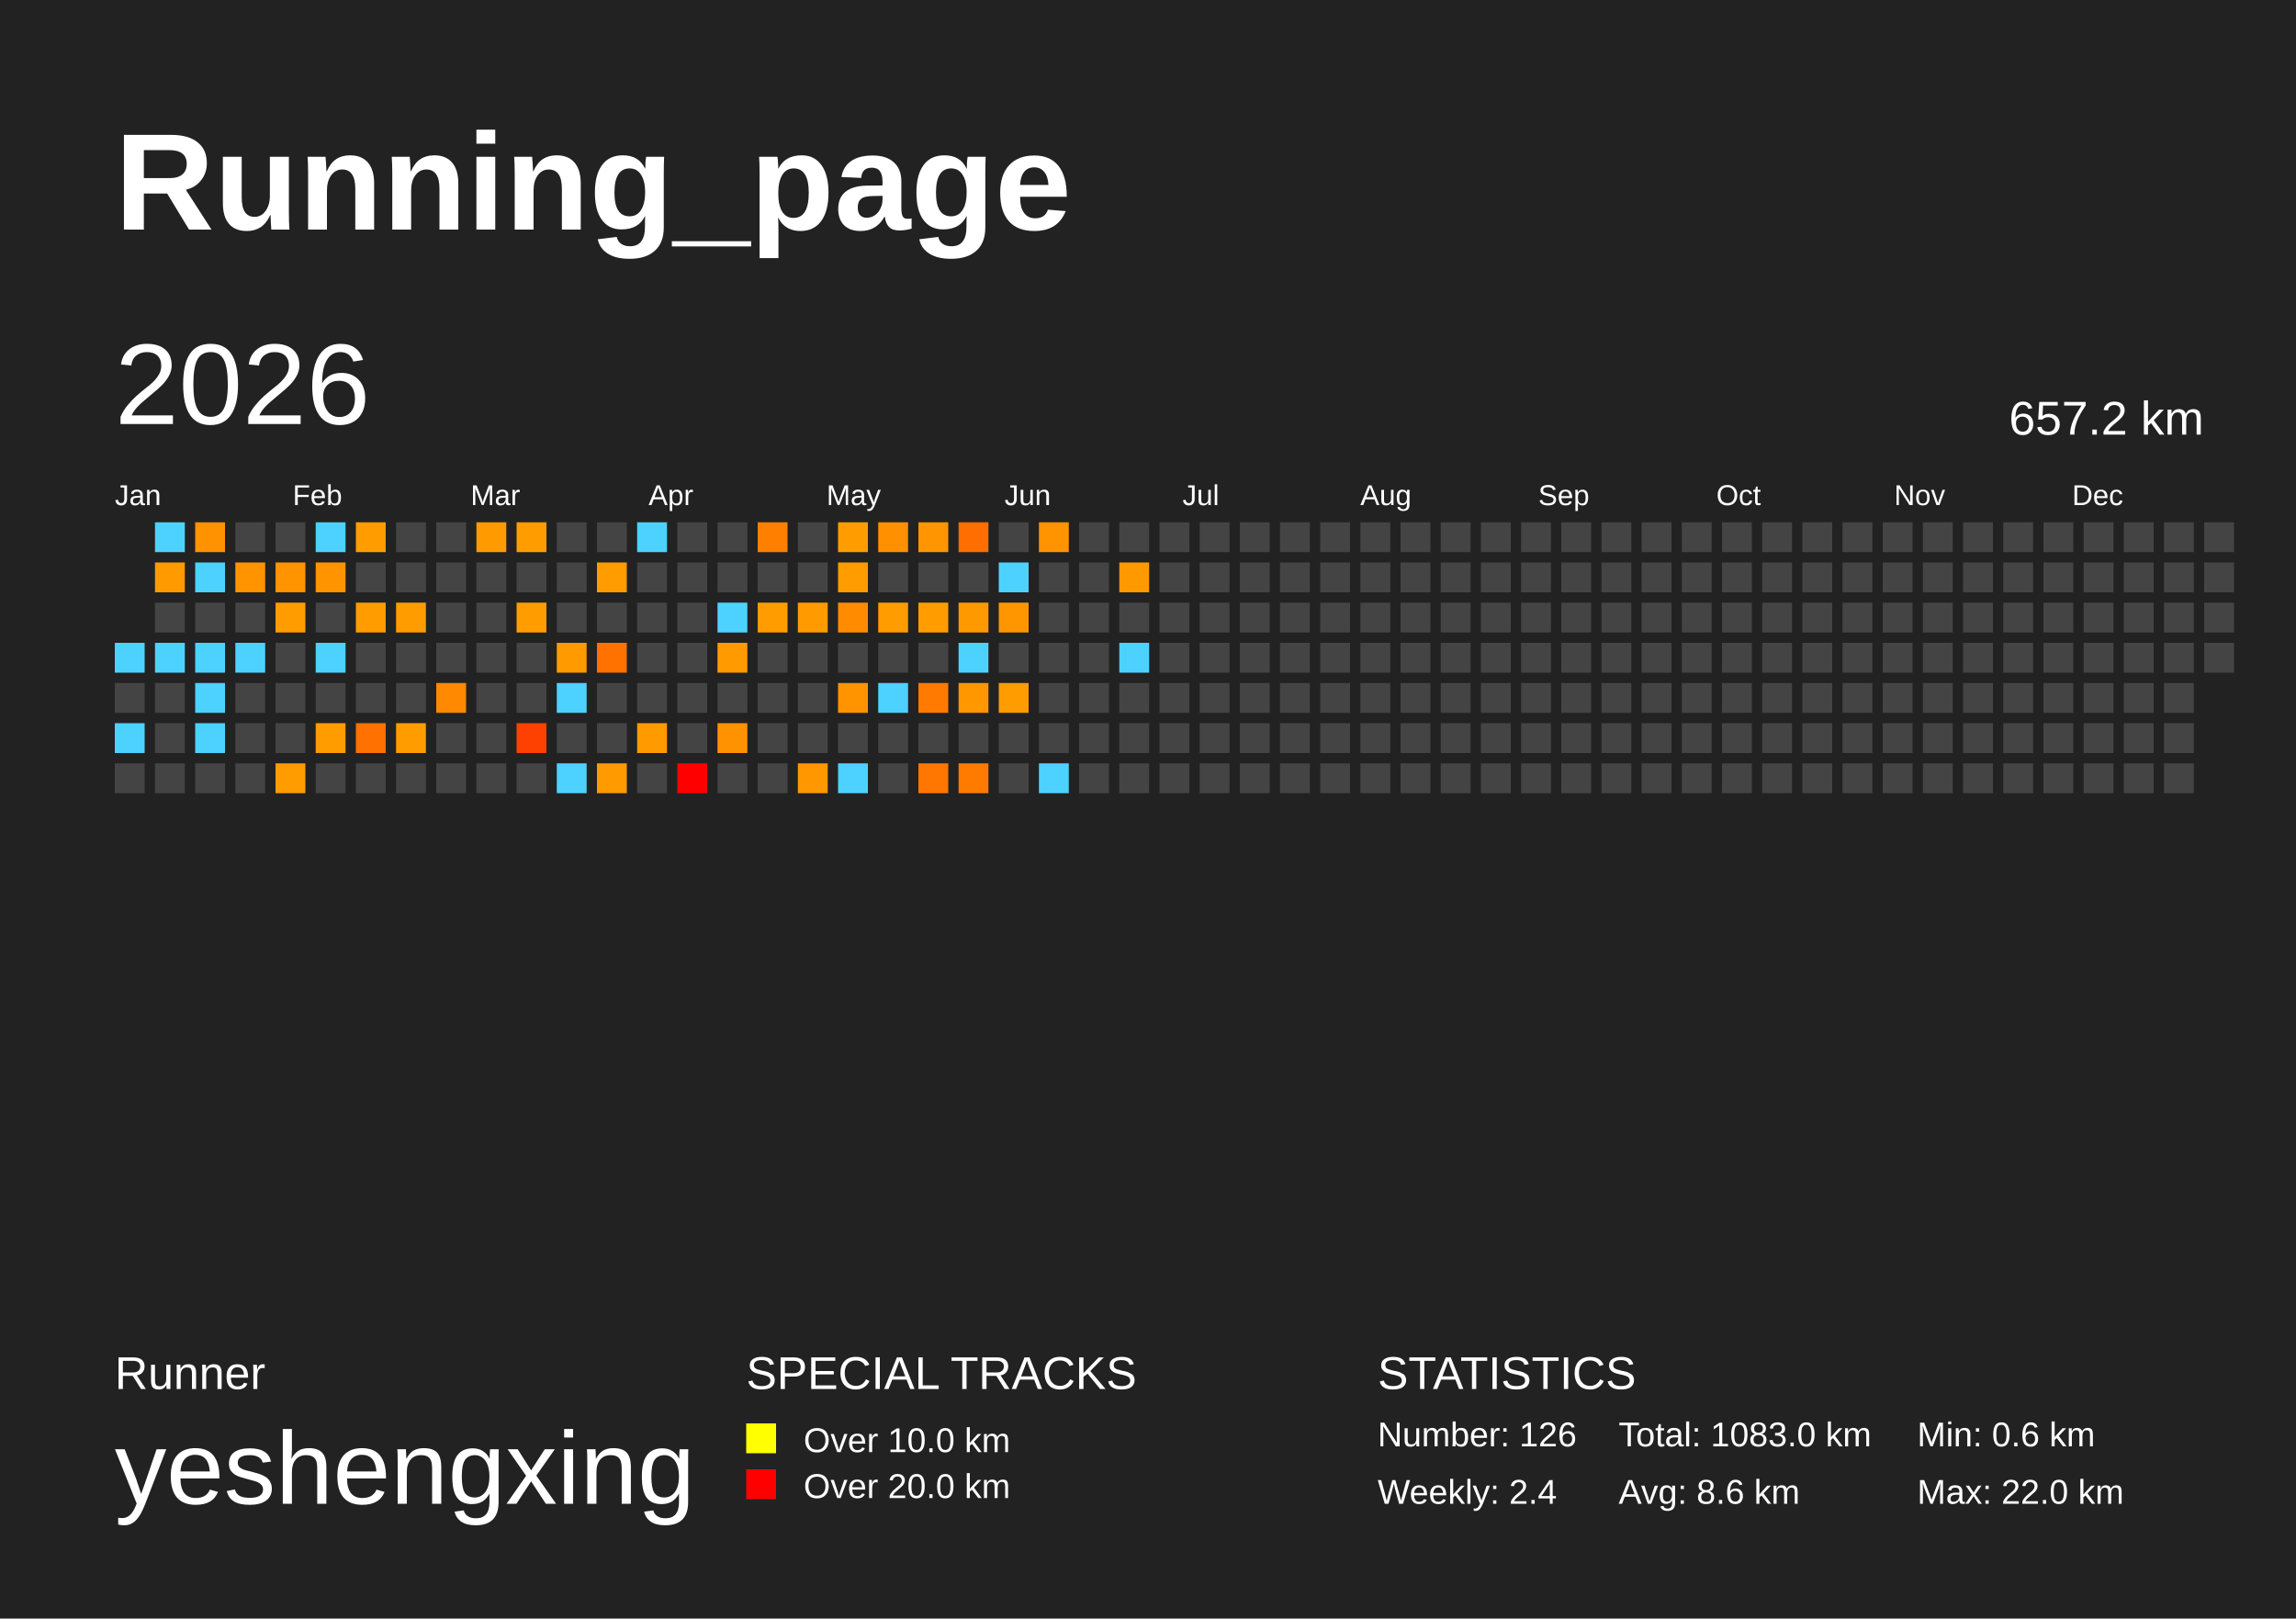
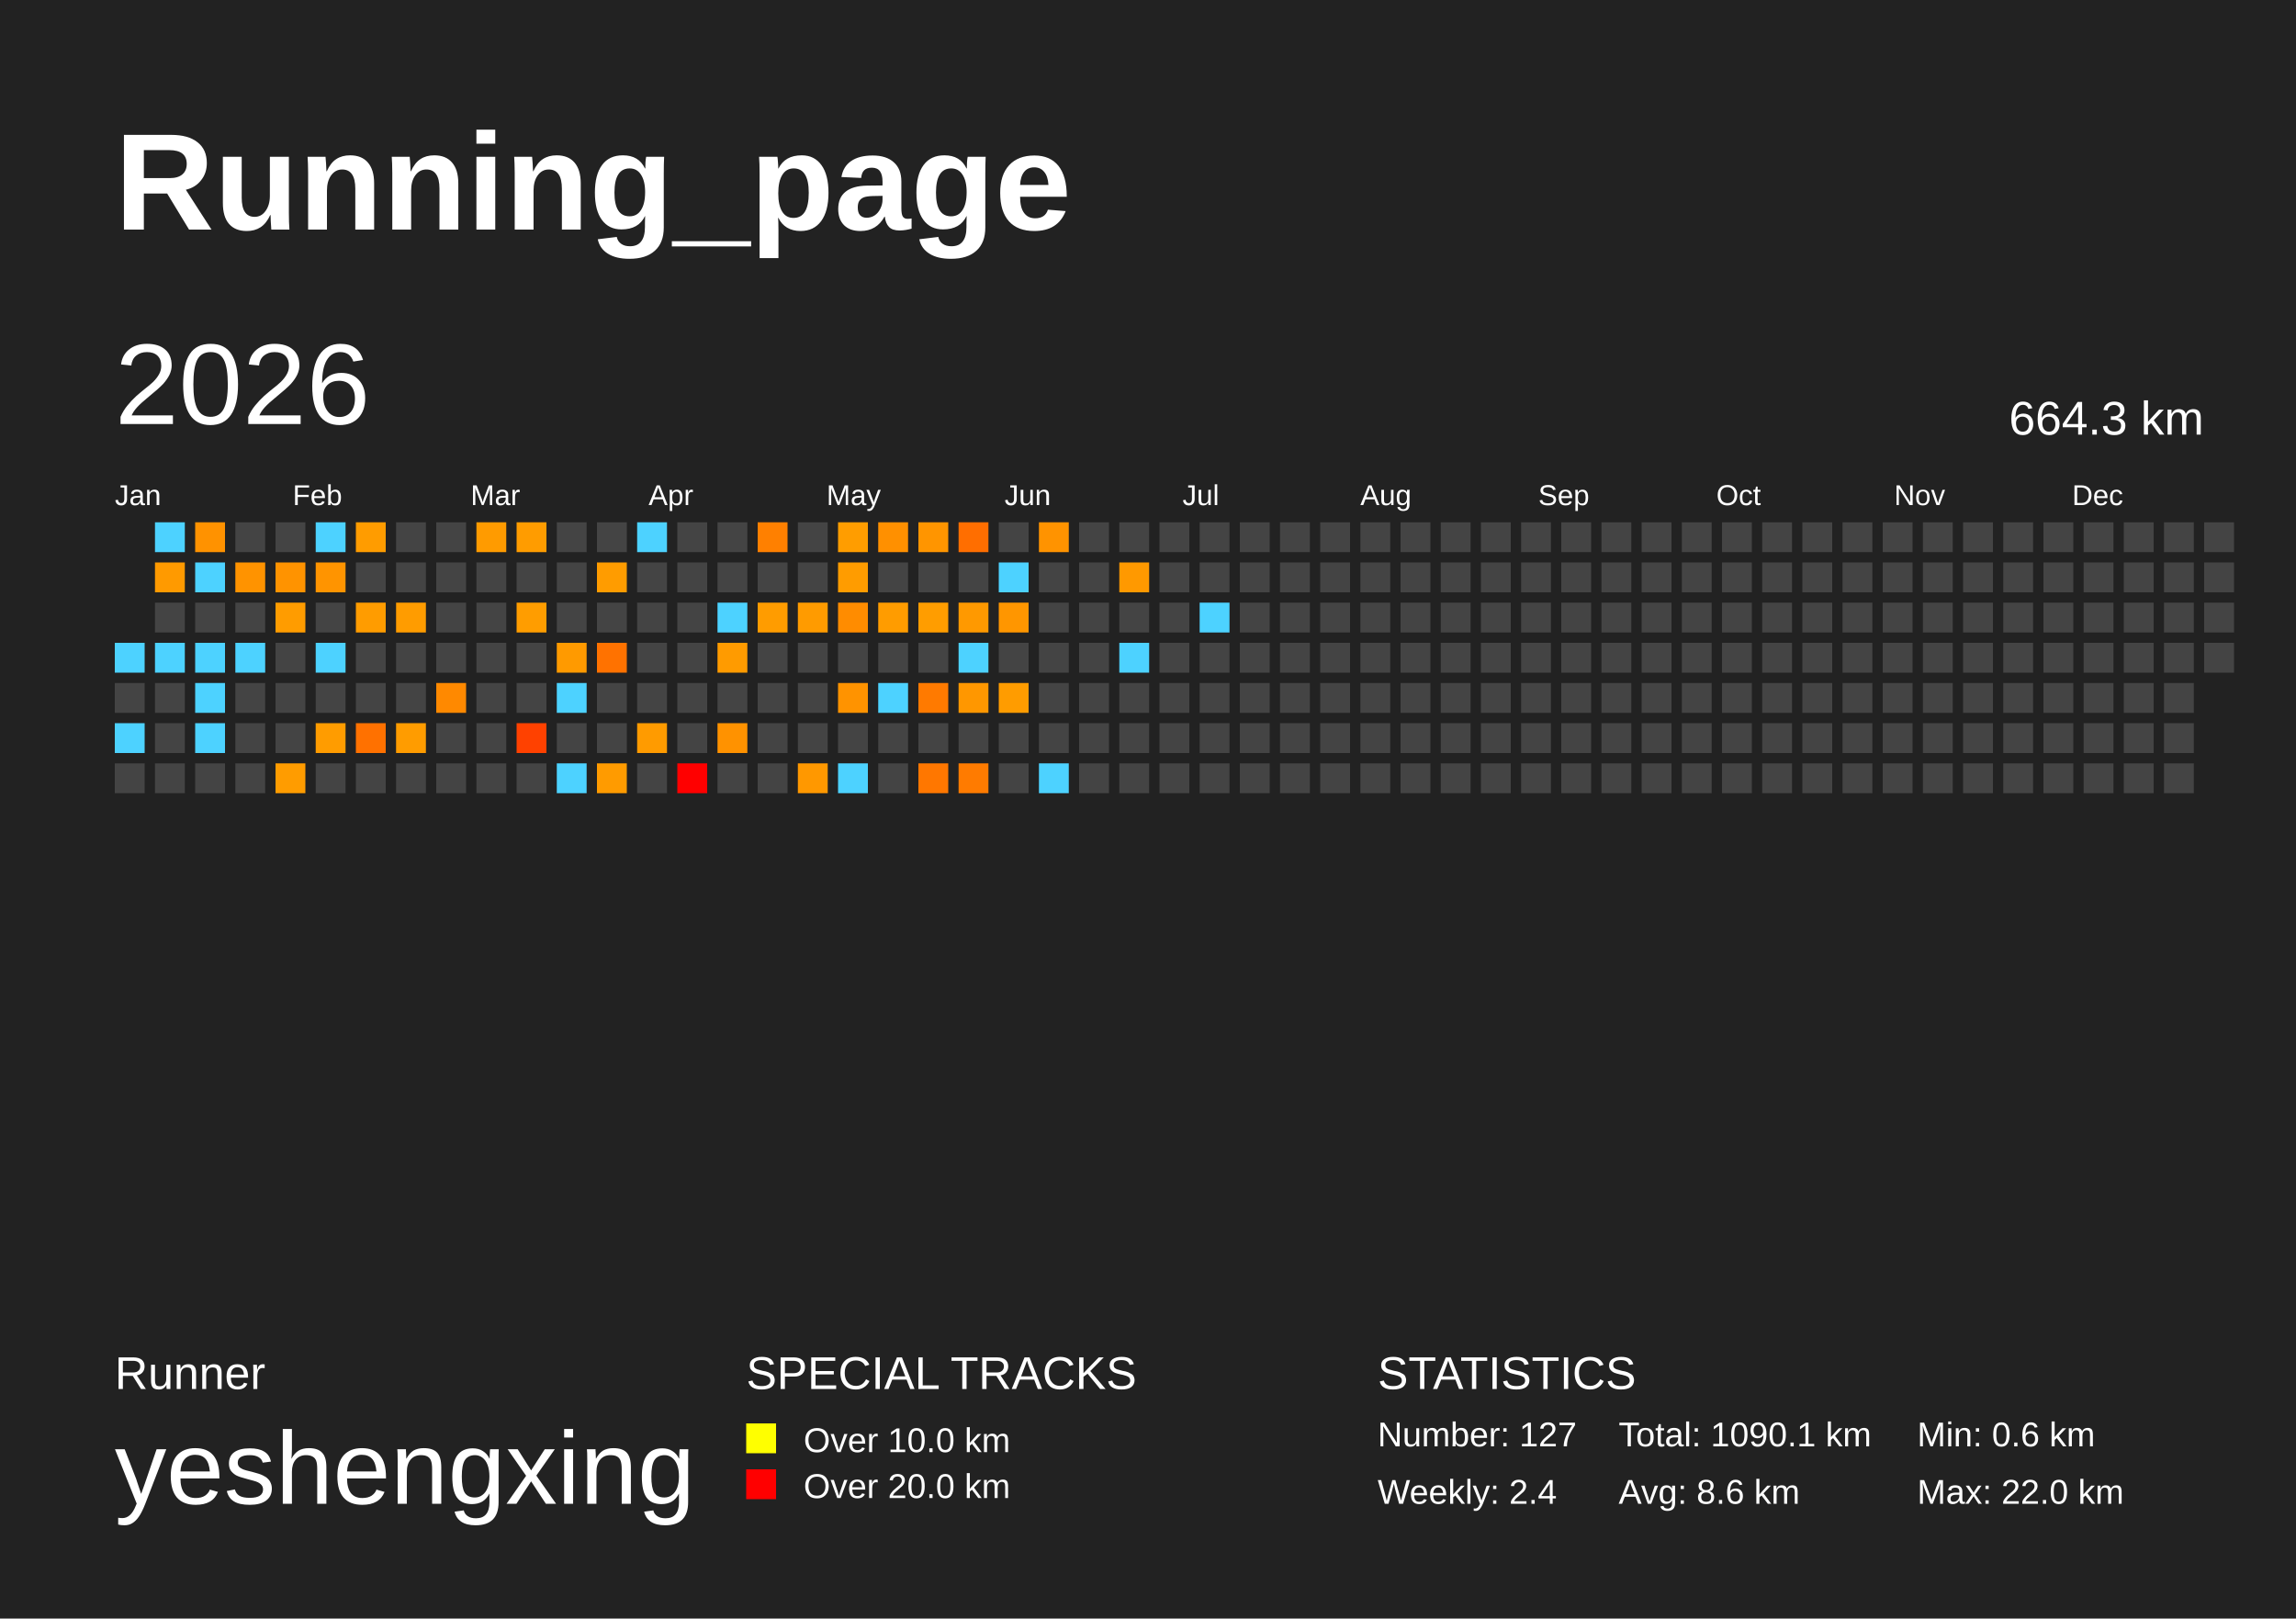
<svg xmlns="http://www.w3.org/2000/svg" baseProfile="full" height="141mm" version="1.1" viewBox="0,0,200,141" width="200mm">
  <defs />
  <rect fill="#222222" height="141" width="200" x="0" y="0" />
  <text fill="#FFFFFF" style="font-size:12px; font-family:Arial; font-weight:bold;" x="10" y="20">Running_page</text>
  <text fill="#FFFFFF" style="font-size:4px; font-family:Arial" x="10" y="121">Runner</text>
  <text fill="#FFFFFF" style="font-size:9px; font-family:Arial" x="10" y="131">yeshengxing</text>
  <text fill="#FFFFFF" style="font-size:4px; font-family:Arial" x="65" y="121">SPECIAL TRACKS</text>
  <rect fill="yellow" height="2.6" width="2.6" x="65" y="124" />
  <text fill="#FFFFFF" style="font-size:3px; font-family:Arial" x="70" y="126.5">Over 10.0 km</text>
  <rect fill="red" height="2.6" width="2.6" x="65" y="128" />
  <text fill="#FFFFFF" style="font-size:3px; font-family:Arial" x="70" y="130.5">Over 20.0 km</text>
  <text fill="#FFFFFF" style="font-size:4px; font-family:Arial" x="120" y="121">STATISTICS</text>
-   <text fill="#FFFFFF" style="font-size:3px; font-family:Arial" x="120" y="126">Number: 126</text>
+   <text fill="#FFFFFF" style="font-size:3px; font-family:Arial" x="120" y="126">Number: 127</text>
  <text fill="#FFFFFF" style="font-size:3px; font-family:Arial" x="120" y="131">Weekly: 2.4</text>
-   <text fill="#FFFFFF" style="font-size:3px; font-family:Arial" x="141" y="126">Total: 1083.0 km</text>
+   <text fill="#FFFFFF" style="font-size:3px; font-family:Arial" x="141" y="126">Total: 1090.1 km</text>
  <text fill="#FFFFFF" style="font-size:3px; font-family:Arial" x="141" y="131">Avg: 8.6 km</text>
  <text fill="#FFFFFF" style="font-size:3px; font-family:Arial" x="167" y="126">Min: 0.6 km</text>
  <text fill="#FFFFFF" style="font-size:3px; font-family:Arial" x="167" y="131">Max: 22.0 km</text>
  <text dominant-baseline="hanging" fill="#FFFFFF" style="font-size:10.0px; font-family:Arial;" x="10" y="30">2026</text>
-   <text dominant-baseline="hanging" fill="#FFFFFF" style="font-size:4.125px; font-family:Arial;" x="175" y="35">657.2 km</text>
+   <text dominant-baseline="hanging" fill="#FFFFFF" style="font-size:4.125px; font-family:Arial;" x="175" y="35">664.3 km</text>
  <text fill="#FFFFFF" style="font-size:2.5px; font-family:Arial" x="10.0" y="44">Jan</text>
  <text fill="#FFFFFF" style="font-size:2.5px; font-family:Arial" x="25.5" y="44">Feb</text>
  <text fill="#FFFFFF" style="font-size:2.5px; font-family:Arial" x="41.0" y="44">Mar</text>
  <text fill="#FFFFFF" style="font-size:2.5px; font-family:Arial" x="56.5" y="44">Apr</text>
  <text fill="#FFFFFF" style="font-size:2.5px; font-family:Arial" x="72.0" y="44">May</text>
  <text fill="#FFFFFF" style="font-size:2.5px; font-family:Arial" x="87.5" y="44">Jun</text>
  <text fill="#FFFFFF" style="font-size:2.5px; font-family:Arial" x="103.0" y="44">Jul</text>
  <text fill="#FFFFFF" style="font-size:2.5px; font-family:Arial" x="118.5" y="44">Aug</text>
  <text fill="#FFFFFF" style="font-size:2.5px; font-family:Arial" x="134.0" y="44">Sep</text>
  <text fill="#FFFFFF" style="font-size:2.5px; font-family:Arial" x="149.5" y="44">Oct</text>
  <text fill="#FFFFFF" style="font-size:2.5px; font-family:Arial" x="165.0" y="44">Nov</text>
  <text fill="#FFFFFF" style="font-size:2.5px; font-family:Arial" x="180.5" y="44">Dec</text>
  <rect fill="#4dd2ff" height="2.6" width="2.6" x="10.0" y="56.0" />
  <rect fill="#444444" height="2.6" width="2.6" x="10.0" y="59.5" />
  <rect fill="#4dd2ff" height="2.6" width="2.6" x="10.0" y="63.0" />
  <rect fill="#444444" height="2.6" width="2.6" x="10.0" y="66.5" />
  <rect fill="#4dd2ff" height="2.6" width="2.6" x="13.5" y="45.5" />
  <rect fill="#ff9a00" height="2.6" width="2.6" x="13.5" y="49.0" />
  <rect fill="#444444" height="2.6" width="2.6" x="13.5" y="52.5" />
  <rect fill="#4dd2ff" height="2.6" width="2.6" x="13.5" y="56.0" />
  <rect fill="#444444" height="2.6" width="2.6" x="13.5" y="59.5" />
  <rect fill="#444444" height="2.6" width="2.6" x="13.5" y="63.0" />
  <rect fill="#444444" height="2.6" width="2.6" x="13.5" y="66.5" />
  <rect fill="#ff9200" height="2.6" width="2.6" x="17.0" y="45.5" />
  <rect fill="#4dd2ff" height="2.6" width="2.6" x="17.0" y="49.0" />
  <rect fill="#444444" height="2.6" width="2.6" x="17.0" y="52.5" />
  <rect fill="#4dd2ff" height="2.6" width="2.6" x="17.0" y="56.0" />
  <rect fill="#4dd2ff" height="2.6" width="2.6" x="17.0" y="59.5" />
  <rect fill="#4dd2ff" height="2.6" width="2.6" x="17.0" y="63.0" />
  <rect fill="#444444" height="2.6" width="2.6" x="17.0" y="66.5" />
  <rect fill="#444444" height="2.6" width="2.6" x="20.5" y="45.5" />
  <rect fill="#ff9300" height="2.6" width="2.6" x="20.5" y="49.0" />
  <rect fill="#444444" height="2.6" width="2.6" x="20.5" y="52.5" />
  <rect fill="#4dd2ff" height="2.6" width="2.6" x="20.5" y="56.0" />
  <rect fill="#444444" height="2.6" width="2.6" x="20.5" y="59.5" />
  <rect fill="#444444" height="2.6" width="2.6" x="20.5" y="63.0" />
  <rect fill="#444444" height="2.6" width="2.6" x="20.5" y="66.5" />
  <rect fill="#444444" height="2.6" width="2.6" x="24.0" y="45.5" />
  <rect fill="#ff9300" height="2.6" width="2.6" x="24.0" y="49.0" />
  <rect fill="#ff9c00" height="2.6" width="2.6" x="24.0" y="52.5" />
  <rect fill="#444444" height="2.6" width="2.6" x="24.0" y="56.0" />
  <rect fill="#444444" height="2.6" width="2.6" x="24.0" y="59.5" />
  <rect fill="#444444" height="2.6" width="2.6" x="24.0" y="63.0" />
  <rect fill="#ff9c00" height="2.6" width="2.6" x="24.0" y="66.5" />
  <rect fill="#4dd2ff" height="2.6" width="2.6" x="27.5" y="45.5" />
  <rect fill="#ff9400" height="2.6" width="2.6" x="27.5" y="49.0" />
  <rect fill="#444444" height="2.6" width="2.6" x="27.5" y="52.5" />
  <rect fill="#4dd2ff" height="2.6" width="2.6" x="27.5" y="56.0" />
  <rect fill="#444444" height="2.6" width="2.6" x="27.5" y="59.5" />
  <rect fill="#ff9c00" height="2.6" width="2.6" x="27.5" y="63.0" />
  <rect fill="#444444" height="2.6" width="2.6" x="27.5" y="66.5" />
  <rect fill="#ff9c00" height="2.6" width="2.6" x="31.0" y="45.5" />
  <rect fill="#444444" height="2.6" width="2.6" x="31.0" y="49.0" />
  <rect fill="#ff9c00" height="2.6" width="2.6" x="31.0" y="52.5" />
  <rect fill="#444444" height="2.6" width="2.6" x="31.0" y="56.0" />
  <rect fill="#444444" height="2.6" width="2.6" x="31.0" y="59.5" />
  <rect fill="#ff7100" height="2.6" width="2.6" x="31.0" y="63.0" />
  <rect fill="#444444" height="2.6" width="2.6" x="31.0" y="66.5" />
  <rect fill="#444444" height="2.6" width="2.6" x="34.5" y="45.5" />
  <rect fill="#444444" height="2.6" width="2.6" x="34.5" y="49.0" />
  <rect fill="#ff9c00" height="2.6" width="2.6" x="34.5" y="52.5" />
  <rect fill="#444444" height="2.6" width="2.6" x="34.5" y="56.0" />
  <rect fill="#444444" height="2.6" width="2.6" x="34.5" y="59.5" />
  <rect fill="#ff9c00" height="2.6" width="2.6" x="34.5" y="63.0" />
  <rect fill="#444444" height="2.6" width="2.6" x="34.5" y="66.5" />
  <rect fill="#444444" height="2.6" width="2.6" x="38.0" y="45.5" />
  <rect fill="#444444" height="2.6" width="2.6" x="38.0" y="49.0" />
  <rect fill="#444444" height="2.6" width="2.6" x="38.0" y="52.5" />
  <rect fill="#444444" height="2.6" width="2.6" x="38.0" y="56.0" />
  <rect fill="#ff8900" height="2.6" width="2.6" x="38.0" y="59.5" />
  <rect fill="#444444" height="2.6" width="2.6" x="38.0" y="63.0" />
  <rect fill="#444444" height="2.6" width="2.6" x="38.0" y="66.5" />
  <rect fill="#ff9b00" height="2.6" width="2.6" x="41.5" y="45.5" />
  <rect fill="#444444" height="2.6" width="2.6" x="41.5" y="49.0" />
  <rect fill="#444444" height="2.6" width="2.6" x="41.5" y="52.5" />
  <rect fill="#444444" height="2.6" width="2.6" x="41.5" y="56.0" />
  <rect fill="#444444" height="2.6" width="2.6" x="41.5" y="59.5" />
  <rect fill="#444444" height="2.6" width="2.6" x="41.5" y="63.0" />
  <rect fill="#444444" height="2.6" width="2.6" x="41.5" y="66.5" />
  <rect fill="#ff9c00" height="2.6" width="2.6" x="45.0" y="45.5" />
  <rect fill="#444444" height="2.6" width="2.6" x="45.0" y="49.0" />
  <rect fill="#ff9d00" height="2.6" width="2.6" x="45.0" y="52.5" />
  <rect fill="#444444" height="2.6" width="2.6" x="45.0" y="56.0" />
  <rect fill="#444444" height="2.6" width="2.6" x="45.0" y="59.5" />
  <rect fill="#ff4100" height="2.6" width="2.6" x="45.0" y="63.0" />
  <rect fill="#444444" height="2.6" width="2.6" x="45.0" y="66.5" />
  <rect fill="#444444" height="2.6" width="2.6" x="48.5" y="45.5" />
  <rect fill="#444444" height="2.6" width="2.6" x="48.5" y="49.0" />
  <rect fill="#444444" height="2.6" width="2.6" x="48.5" y="52.5" />
  <rect fill="#ff9a00" height="2.6" width="2.6" x="48.5" y="56.0" />
  <rect fill="#4dd2ff" height="2.6" width="2.6" x="48.5" y="59.5" />
  <rect fill="#444444" height="2.6" width="2.6" x="48.5" y="63.0" />
  <rect fill="#4dd2ff" height="2.6" width="2.6" x="48.5" y="66.5" />
  <rect fill="#444444" height="2.6" width="2.6" x="52.0" y="45.5" />
  <rect fill="#ff9c00" height="2.6" width="2.6" x="52.0" y="49.0" />
  <rect fill="#444444" height="2.6" width="2.6" x="52.0" y="52.5" />
  <rect fill="#ff7200" height="2.6" width="2.6" x="52.0" y="56.0" />
  <rect fill="#444444" height="2.6" width="2.6" x="52.0" y="59.5" />
  <rect fill="#444444" height="2.6" width="2.6" x="52.0" y="63.0" />
  <rect fill="#ff9b00" height="2.6" width="2.6" x="52.0" y="66.5" />
  <rect fill="#4dd2ff" height="2.6" width="2.6" x="55.5" y="45.5" />
  <rect fill="#444444" height="2.6" width="2.6" x="55.5" y="49.0" />
  <rect fill="#444444" height="2.6" width="2.6" x="55.5" y="52.5" />
  <rect fill="#444444" height="2.6" width="2.6" x="55.5" y="56.0" />
  <rect fill="#444444" height="2.6" width="2.6" x="55.5" y="59.5" />
  <rect fill="#ff9b00" height="2.6" width="2.6" x="55.5" y="63.0" />
  <rect fill="#444444" height="2.6" width="2.6" x="55.5" y="66.5" />
  <rect fill="#444444" height="2.6" width="2.6" x="59.0" y="45.5" />
  <rect fill="#444444" height="2.6" width="2.6" x="59.0" y="49.0" />
  <rect fill="#444444" height="2.6" width="2.6" x="59.0" y="52.5" />
  <rect fill="#444444" height="2.6" width="2.6" x="59.0" y="56.0" />
  <rect fill="#444444" height="2.6" width="2.6" x="59.0" y="59.5" />
  <rect fill="#444444" height="2.6" width="2.6" x="59.0" y="63.0" />
  <rect fill="red" height="2.6" width="2.6" x="59.0" y="66.5" />
  <rect fill="#444444" height="2.6" width="2.6" x="62.5" y="45.5" />
  <rect fill="#444444" height="2.6" width="2.6" x="62.5" y="49.0" />
  <rect fill="#4dd2ff" height="2.6" width="2.6" x="62.5" y="52.5" />
  <rect fill="#ff9b00" height="2.6" width="2.6" x="62.5" y="56.0" />
  <rect fill="#444444" height="2.6" width="2.6" x="62.5" y="59.5" />
  <rect fill="#ff9200" height="2.6" width="2.6" x="62.5" y="63.0" />
  <rect fill="#444444" height="2.6" width="2.6" x="62.5" y="66.5" />
  <rect fill="#ff8000" height="2.6" width="2.6" x="66.0" y="45.5" />
  <rect fill="#444444" height="2.6" width="2.6" x="66.0" y="49.0" />
  <rect fill="#ff9c00" height="2.6" width="2.6" x="66.0" y="52.5" />
  <rect fill="#444444" height="2.6" width="2.6" x="66.0" y="56.0" />
  <rect fill="#444444" height="2.6" width="2.6" x="66.0" y="59.5" />
  <rect fill="#444444" height="2.6" width="2.6" x="66.0" y="63.0" />
  <rect fill="#444444" height="2.6" width="2.6" x="66.0" y="66.5" />
  <rect fill="#444444" height="2.6" width="2.6" x="69.5" y="45.5" />
  <rect fill="#444444" height="2.6" width="2.6" x="69.5" y="49.0" />
  <rect fill="#ff9b00" height="2.6" width="2.6" x="69.5" y="52.5" />
  <rect fill="#444444" height="2.6" width="2.6" x="69.5" y="56.0" />
  <rect fill="#444444" height="2.6" width="2.6" x="69.5" y="59.5" />
  <rect fill="#444444" height="2.6" width="2.6" x="69.5" y="63.0" />
  <rect fill="#ff9800" height="2.6" width="2.6" x="69.5" y="66.5" />
  <rect fill="#ff9d00" height="2.6" width="2.6" x="73.0" y="45.5" />
  <rect fill="#ff9c00" height="2.6" width="2.6" x="73.0" y="49.0" />
  <rect fill="#ff8c00" height="2.6" width="2.6" x="73.0" y="52.5" />
  <rect fill="#444444" height="2.6" width="2.6" x="73.0" y="56.0" />
  <rect fill="#ff9300" height="2.6" width="2.6" x="73.0" y="59.5" />
  <rect fill="#444444" height="2.6" width="2.6" x="73.0" y="63.0" />
  <rect fill="#4dd2ff" height="2.6" width="2.6" x="73.0" y="66.5" />
  <rect fill="#ff9000" height="2.6" width="2.6" x="76.5" y="45.5" />
  <rect fill="#444444" height="2.6" width="2.6" x="76.5" y="49.0" />
  <rect fill="#ff9c00" height="2.6" width="2.6" x="76.5" y="52.5" />
  <rect fill="#444444" height="2.6" width="2.6" x="76.5" y="56.0" />
  <rect fill="#4dd2ff" height="2.6" width="2.6" x="76.5" y="59.5" />
  <rect fill="#444444" height="2.6" width="2.6" x="76.5" y="63.0" />
  <rect fill="#444444" height="2.6" width="2.6" x="76.5" y="66.5" />
  <rect fill="#ff9500" height="2.6" width="2.6" x="80.0" y="45.5" />
  <rect fill="#444444" height="2.6" width="2.6" x="80.0" y="49.0" />
  <rect fill="#ff9d00" height="2.6" width="2.6" x="80.0" y="52.5" />
  <rect fill="#444444" height="2.6" width="2.6" x="80.0" y="56.0" />
  <rect fill="#ff7a00" height="2.6" width="2.6" x="80.0" y="59.5" />
  <rect fill="#444444" height="2.6" width="2.6" x="80.0" y="63.0" />
  <rect fill="#ff7700" height="2.6" width="2.6" x="80.0" y="66.5" />
  <rect fill="#ff6e00" height="2.6" width="2.6" x="83.5" y="45.5" />
  <rect fill="#444444" height="2.6" width="2.6" x="83.5" y="49.0" />
  <rect fill="#ff9900" height="2.6" width="2.6" x="83.5" y="52.5" />
  <rect fill="#4dd2ff" height="2.6" width="2.6" x="83.5" y="56.0" />
  <rect fill="#ff9700" height="2.6" width="2.6" x="83.5" y="59.5" />
  <rect fill="#444444" height="2.6" width="2.6" x="83.5" y="63.0" />
  <rect fill="#ff7b00" height="2.6" width="2.6" x="83.5" y="66.5" />
  <rect fill="#444444" height="2.6" width="2.6" x="87.0" y="45.5" />
  <rect fill="#4dd2ff" height="2.6" width="2.6" x="87.0" y="49.0" />
  <rect fill="#ff9600" height="2.6" width="2.6" x="87.0" y="52.5" />
  <rect fill="#444444" height="2.6" width="2.6" x="87.0" y="56.0" />
  <rect fill="#ff9c00" height="2.6" width="2.6" x="87.0" y="59.5" />
  <rect fill="#444444" height="2.6" width="2.6" x="87.0" y="63.0" />
  <rect fill="#444444" height="2.6" width="2.6" x="87.0" y="66.5" />
  <rect fill="#ff9300" height="2.6" width="2.6" x="90.5" y="45.5" />
  <rect fill="#444444" height="2.6" width="2.6" x="90.5" y="49.0" />
  <rect fill="#444444" height="2.6" width="2.6" x="90.5" y="52.5" />
  <rect fill="#444444" height="2.6" width="2.6" x="90.5" y="56.0" />
  <rect fill="#444444" height="2.6" width="2.6" x="90.5" y="59.5" />
  <rect fill="#444444" height="2.6" width="2.6" x="90.5" y="63.0" />
  <rect fill="#4dd2ff" height="2.6" width="2.6" x="90.5" y="66.5" />
  <rect fill="#444444" height="2.6" width="2.6" x="94.0" y="45.5" />
  <rect fill="#444444" height="2.6" width="2.6" x="94.0" y="49.0" />
  <rect fill="#444444" height="2.6" width="2.6" x="94.0" y="52.5" />
  <rect fill="#444444" height="2.6" width="2.6" x="94.0" y="56.0" />
  <rect fill="#444444" height="2.6" width="2.6" x="94.0" y="59.5" />
  <rect fill="#444444" height="2.6" width="2.6" x="94.0" y="63.0" />
  <rect fill="#444444" height="2.6" width="2.6" x="94.0" y="66.5" />
  <rect fill="#444444" height="2.6" width="2.6" x="97.5" y="45.5" />
  <rect fill="#ff9900" height="2.6" width="2.6" x="97.5" y="49.0" />
  <rect fill="#444444" height="2.6" width="2.6" x="97.5" y="52.5" />
  <rect fill="#4dd2ff" height="2.6" width="2.6" x="97.5" y="56.0" />
  <rect fill="#444444" height="2.6" width="2.6" x="97.5" y="59.5" />
  <rect fill="#444444" height="2.6" width="2.6" x="97.5" y="63.0" />
  <rect fill="#444444" height="2.6" width="2.6" x="97.5" y="66.5" />
  <rect fill="#444444" height="2.6" width="2.6" x="101.0" y="45.5" />
  <rect fill="#444444" height="2.6" width="2.6" x="101.0" y="49.0" />
  <rect fill="#444444" height="2.6" width="2.6" x="101.0" y="52.5" />
  <rect fill="#444444" height="2.6" width="2.6" x="101.0" y="56.0" />
  <rect fill="#444444" height="2.6" width="2.6" x="101.0" y="59.5" />
  <rect fill="#444444" height="2.6" width="2.6" x="101.0" y="63.0" />
  <rect fill="#444444" height="2.6" width="2.6" x="101.0" y="66.5" />
  <rect fill="#444444" height="2.6" width="2.6" x="104.5" y="45.5" />
  <rect fill="#444444" height="2.6" width="2.6" x="104.5" y="49.0" />
-   <rect fill="#444444" height="2.6" width="2.6" x="104.5" y="52.5" />
+   <rect fill="#4dd2ff" height="2.6" width="2.6" x="104.5" y="52.5" />
  <rect fill="#444444" height="2.6" width="2.6" x="104.5" y="56.0" />
  <rect fill="#444444" height="2.6" width="2.6" x="104.5" y="59.5" />
  <rect fill="#444444" height="2.6" width="2.6" x="104.5" y="63.0" />
  <rect fill="#444444" height="2.6" width="2.6" x="104.5" y="66.5" />
  <rect fill="#444444" height="2.6" width="2.6" x="108.0" y="45.5" />
  <rect fill="#444444" height="2.6" width="2.6" x="108.0" y="49.0" />
  <rect fill="#444444" height="2.6" width="2.6" x="108.0" y="52.5" />
  <rect fill="#444444" height="2.6" width="2.6" x="108.0" y="56.0" />
  <rect fill="#444444" height="2.6" width="2.6" x="108.0" y="59.5" />
  <rect fill="#444444" height="2.6" width="2.6" x="108.0" y="63.0" />
  <rect fill="#444444" height="2.6" width="2.6" x="108.0" y="66.5" />
  <rect fill="#444444" height="2.6" width="2.6" x="111.5" y="45.5" />
  <rect fill="#444444" height="2.6" width="2.6" x="111.5" y="49.0" />
  <rect fill="#444444" height="2.6" width="2.6" x="111.5" y="52.5" />
  <rect fill="#444444" height="2.6" width="2.6" x="111.5" y="56.0" />
  <rect fill="#444444" height="2.6" width="2.6" x="111.5" y="59.5" />
  <rect fill="#444444" height="2.6" width="2.6" x="111.5" y="63.0" />
  <rect fill="#444444" height="2.6" width="2.6" x="111.5" y="66.5" />
  <rect fill="#444444" height="2.6" width="2.6" x="115.0" y="45.5" />
  <rect fill="#444444" height="2.6" width="2.6" x="115.0" y="49.0" />
  <rect fill="#444444" height="2.6" width="2.6" x="115.0" y="52.5" />
  <rect fill="#444444" height="2.6" width="2.6" x="115.0" y="56.0" />
  <rect fill="#444444" height="2.6" width="2.6" x="115.0" y="59.5" />
  <rect fill="#444444" height="2.6" width="2.6" x="115.0" y="63.0" />
  <rect fill="#444444" height="2.6" width="2.6" x="115.0" y="66.5" />
  <rect fill="#444444" height="2.6" width="2.6" x="118.5" y="45.5" />
  <rect fill="#444444" height="2.6" width="2.6" x="118.5" y="49.0" />
  <rect fill="#444444" height="2.6" width="2.6" x="118.5" y="52.5" />
  <rect fill="#444444" height="2.6" width="2.6" x="118.5" y="56.0" />
  <rect fill="#444444" height="2.6" width="2.6" x="118.5" y="59.5" />
  <rect fill="#444444" height="2.6" width="2.6" x="118.5" y="63.0" />
  <rect fill="#444444" height="2.6" width="2.6" x="118.5" y="66.5" />
  <rect fill="#444444" height="2.6" width="2.6" x="122.0" y="45.5" />
  <rect fill="#444444" height="2.6" width="2.6" x="122.0" y="49.0" />
  <rect fill="#444444" height="2.6" width="2.6" x="122.0" y="52.5" />
  <rect fill="#444444" height="2.6" width="2.6" x="122.0" y="56.0" />
  <rect fill="#444444" height="2.6" width="2.6" x="122.0" y="59.5" />
  <rect fill="#444444" height="2.6" width="2.6" x="122.0" y="63.0" />
  <rect fill="#444444" height="2.6" width="2.6" x="122.0" y="66.5" />
  <rect fill="#444444" height="2.6" width="2.6" x="125.5" y="45.5" />
  <rect fill="#444444" height="2.6" width="2.6" x="125.5" y="49.0" />
  <rect fill="#444444" height="2.6" width="2.6" x="125.5" y="52.5" />
  <rect fill="#444444" height="2.6" width="2.6" x="125.5" y="56.0" />
  <rect fill="#444444" height="2.6" width="2.6" x="125.5" y="59.5" />
  <rect fill="#444444" height="2.6" width="2.6" x="125.5" y="63.0" />
  <rect fill="#444444" height="2.6" width="2.6" x="125.5" y="66.5" />
  <rect fill="#444444" height="2.6" width="2.6" x="129.0" y="45.5" />
  <rect fill="#444444" height="2.6" width="2.6" x="129.0" y="49.0" />
  <rect fill="#444444" height="2.6" width="2.6" x="129.0" y="52.5" />
  <rect fill="#444444" height="2.6" width="2.6" x="129.0" y="56.0" />
  <rect fill="#444444" height="2.6" width="2.6" x="129.0" y="59.5" />
  <rect fill="#444444" height="2.6" width="2.6" x="129.0" y="63.0" />
  <rect fill="#444444" height="2.6" width="2.6" x="129.0" y="66.5" />
  <rect fill="#444444" height="2.6" width="2.6" x="132.5" y="45.5" />
  <rect fill="#444444" height="2.6" width="2.6" x="132.5" y="49.0" />
  <rect fill="#444444" height="2.6" width="2.6" x="132.5" y="52.5" />
  <rect fill="#444444" height="2.6" width="2.6" x="132.5" y="56.0" />
  <rect fill="#444444" height="2.6" width="2.6" x="132.5" y="59.5" />
  <rect fill="#444444" height="2.6" width="2.6" x="132.5" y="63.0" />
  <rect fill="#444444" height="2.6" width="2.6" x="132.5" y="66.5" />
  <rect fill="#444444" height="2.6" width="2.6" x="136.0" y="45.5" />
  <rect fill="#444444" height="2.6" width="2.6" x="136.0" y="49.0" />
  <rect fill="#444444" height="2.6" width="2.6" x="136.0" y="52.5" />
  <rect fill="#444444" height="2.6" width="2.6" x="136.0" y="56.0" />
  <rect fill="#444444" height="2.6" width="2.6" x="136.0" y="59.5" />
  <rect fill="#444444" height="2.6" width="2.6" x="136.0" y="63.0" />
  <rect fill="#444444" height="2.6" width="2.6" x="136.0" y="66.5" />
  <rect fill="#444444" height="2.6" width="2.6" x="139.5" y="45.5" />
  <rect fill="#444444" height="2.6" width="2.6" x="139.5" y="49.0" />
  <rect fill="#444444" height="2.6" width="2.6" x="139.5" y="52.5" />
  <rect fill="#444444" height="2.6" width="2.6" x="139.5" y="56.0" />
  <rect fill="#444444" height="2.6" width="2.6" x="139.5" y="59.5" />
  <rect fill="#444444" height="2.6" width="2.6" x="139.5" y="63.0" />
  <rect fill="#444444" height="2.6" width="2.6" x="139.5" y="66.5" />
  <rect fill="#444444" height="2.6" width="2.6" x="143.0" y="45.5" />
  <rect fill="#444444" height="2.6" width="2.6" x="143.0" y="49.0" />
  <rect fill="#444444" height="2.6" width="2.6" x="143.0" y="52.5" />
  <rect fill="#444444" height="2.6" width="2.6" x="143.0" y="56.0" />
  <rect fill="#444444" height="2.6" width="2.6" x="143.0" y="59.5" />
  <rect fill="#444444" height="2.6" width="2.6" x="143.0" y="63.0" />
  <rect fill="#444444" height="2.6" width="2.6" x="143.0" y="66.5" />
  <rect fill="#444444" height="2.6" width="2.6" x="146.5" y="45.5" />
  <rect fill="#444444" height="2.6" width="2.6" x="146.5" y="49.0" />
  <rect fill="#444444" height="2.6" width="2.6" x="146.5" y="52.5" />
  <rect fill="#444444" height="2.6" width="2.6" x="146.5" y="56.0" />
  <rect fill="#444444" height="2.6" width="2.6" x="146.5" y="59.5" />
  <rect fill="#444444" height="2.6" width="2.6" x="146.5" y="63.0" />
  <rect fill="#444444" height="2.6" width="2.6" x="146.5" y="66.5" />
  <rect fill="#444444" height="2.6" width="2.6" x="150.0" y="45.5" />
  <rect fill="#444444" height="2.6" width="2.6" x="150.0" y="49.0" />
  <rect fill="#444444" height="2.6" width="2.6" x="150.0" y="52.5" />
  <rect fill="#444444" height="2.6" width="2.6" x="150.0" y="56.0" />
  <rect fill="#444444" height="2.6" width="2.6" x="150.0" y="59.5" />
  <rect fill="#444444" height="2.6" width="2.6" x="150.0" y="63.0" />
  <rect fill="#444444" height="2.6" width="2.6" x="150.0" y="66.5" />
  <rect fill="#444444" height="2.6" width="2.6" x="153.5" y="45.5" />
  <rect fill="#444444" height="2.6" width="2.6" x="153.5" y="49.0" />
  <rect fill="#444444" height="2.6" width="2.6" x="153.5" y="52.5" />
  <rect fill="#444444" height="2.6" width="2.6" x="153.5" y="56.0" />
  <rect fill="#444444" height="2.6" width="2.6" x="153.5" y="59.5" />
  <rect fill="#444444" height="2.6" width="2.6" x="153.5" y="63.0" />
  <rect fill="#444444" height="2.6" width="2.6" x="153.5" y="66.5" />
  <rect fill="#444444" height="2.6" width="2.6" x="157.0" y="45.5" />
  <rect fill="#444444" height="2.6" width="2.6" x="157.0" y="49.0" />
  <rect fill="#444444" height="2.6" width="2.6" x="157.0" y="52.5" />
  <rect fill="#444444" height="2.6" width="2.6" x="157.0" y="56.0" />
  <rect fill="#444444" height="2.6" width="2.6" x="157.0" y="59.5" />
  <rect fill="#444444" height="2.6" width="2.6" x="157.0" y="63.0" />
  <rect fill="#444444" height="2.6" width="2.6" x="157.0" y="66.5" />
  <rect fill="#444444" height="2.6" width="2.6" x="160.5" y="45.5" />
  <rect fill="#444444" height="2.6" width="2.6" x="160.5" y="49.0" />
  <rect fill="#444444" height="2.6" width="2.6" x="160.5" y="52.5" />
  <rect fill="#444444" height="2.6" width="2.6" x="160.5" y="56.0" />
  <rect fill="#444444" height="2.6" width="2.6" x="160.5" y="59.5" />
  <rect fill="#444444" height="2.6" width="2.6" x="160.5" y="63.0" />
  <rect fill="#444444" height="2.6" width="2.6" x="160.5" y="66.5" />
  <rect fill="#444444" height="2.6" width="2.6" x="164.0" y="45.5" />
  <rect fill="#444444" height="2.6" width="2.6" x="164.0" y="49.0" />
  <rect fill="#444444" height="2.6" width="2.6" x="164.0" y="52.5" />
  <rect fill="#444444" height="2.6" width="2.6" x="164.0" y="56.0" />
  <rect fill="#444444" height="2.6" width="2.6" x="164.0" y="59.5" />
  <rect fill="#444444" height="2.6" width="2.6" x="164.0" y="63.0" />
  <rect fill="#444444" height="2.6" width="2.6" x="164.0" y="66.5" />
  <rect fill="#444444" height="2.6" width="2.6" x="167.5" y="45.5" />
  <rect fill="#444444" height="2.6" width="2.6" x="167.5" y="49.0" />
  <rect fill="#444444" height="2.6" width="2.6" x="167.5" y="52.5" />
  <rect fill="#444444" height="2.6" width="2.6" x="167.5" y="56.0" />
  <rect fill="#444444" height="2.6" width="2.6" x="167.5" y="59.5" />
  <rect fill="#444444" height="2.6" width="2.6" x="167.5" y="63.0" />
  <rect fill="#444444" height="2.6" width="2.6" x="167.5" y="66.5" />
  <rect fill="#444444" height="2.6" width="2.6" x="171.0" y="45.5" />
  <rect fill="#444444" height="2.6" width="2.6" x="171.0" y="49.0" />
  <rect fill="#444444" height="2.6" width="2.6" x="171.0" y="52.5" />
  <rect fill="#444444" height="2.6" width="2.6" x="171.0" y="56.0" />
  <rect fill="#444444" height="2.6" width="2.6" x="171.0" y="59.5" />
  <rect fill="#444444" height="2.6" width="2.6" x="171.0" y="63.0" />
  <rect fill="#444444" height="2.6" width="2.6" x="171.0" y="66.5" />
  <rect fill="#444444" height="2.6" width="2.6" x="174.5" y="45.5" />
  <rect fill="#444444" height="2.6" width="2.6" x="174.5" y="49.0" />
  <rect fill="#444444" height="2.6" width="2.6" x="174.5" y="52.5" />
  <rect fill="#444444" height="2.6" width="2.6" x="174.5" y="56.0" />
  <rect fill="#444444" height="2.6" width="2.6" x="174.5" y="59.5" />
  <rect fill="#444444" height="2.6" width="2.6" x="174.5" y="63.0" />
  <rect fill="#444444" height="2.6" width="2.6" x="174.5" y="66.5" />
  <rect fill="#444444" height="2.6" width="2.6" x="178.0" y="45.5" />
  <rect fill="#444444" height="2.6" width="2.6" x="178.0" y="49.0" />
  <rect fill="#444444" height="2.6" width="2.6" x="178.0" y="52.5" />
  <rect fill="#444444" height="2.6" width="2.6" x="178.0" y="56.0" />
  <rect fill="#444444" height="2.6" width="2.6" x="178.0" y="59.5" />
  <rect fill="#444444" height="2.6" width="2.6" x="178.0" y="63.0" />
  <rect fill="#444444" height="2.6" width="2.6" x="178.0" y="66.5" />
  <rect fill="#444444" height="2.6" width="2.6" x="181.5" y="45.5" />
  <rect fill="#444444" height="2.6" width="2.6" x="181.5" y="49.0" />
  <rect fill="#444444" height="2.6" width="2.6" x="181.5" y="52.5" />
  <rect fill="#444444" height="2.6" width="2.6" x="181.5" y="56.0" />
  <rect fill="#444444" height="2.6" width="2.6" x="181.5" y="59.5" />
  <rect fill="#444444" height="2.6" width="2.6" x="181.5" y="63.0" />
  <rect fill="#444444" height="2.6" width="2.6" x="181.5" y="66.5" />
  <rect fill="#444444" height="2.6" width="2.6" x="185.0" y="45.5" />
  <rect fill="#444444" height="2.6" width="2.6" x="185.0" y="49.0" />
  <rect fill="#444444" height="2.6" width="2.6" x="185.0" y="52.5" />
  <rect fill="#444444" height="2.6" width="2.6" x="185.0" y="56.0" />
  <rect fill="#444444" height="2.6" width="2.6" x="185.0" y="59.5" />
  <rect fill="#444444" height="2.6" width="2.6" x="185.0" y="63.0" />
  <rect fill="#444444" height="2.6" width="2.6" x="185.0" y="66.5" />
  <rect fill="#444444" height="2.6" width="2.6" x="188.5" y="45.5" />
  <rect fill="#444444" height="2.6" width="2.6" x="188.5" y="49.0" />
  <rect fill="#444444" height="2.6" width="2.6" x="188.5" y="52.5" />
  <rect fill="#444444" height="2.6" width="2.6" x="188.5" y="56.0" />
  <rect fill="#444444" height="2.6" width="2.6" x="188.5" y="59.5" />
  <rect fill="#444444" height="2.6" width="2.6" x="188.5" y="63.0" />
  <rect fill="#444444" height="2.6" width="2.6" x="188.5" y="66.5" />
  <rect fill="#444444" height="2.6" width="2.6" x="192.0" y="45.5" />
  <rect fill="#444444" height="2.6" width="2.6" x="192.0" y="49.0" />
  <rect fill="#444444" height="2.6" width="2.6" x="192.0" y="52.5" />
  <rect fill="#444444" height="2.6" width="2.6" x="192.0" y="56.0" />
</svg>
